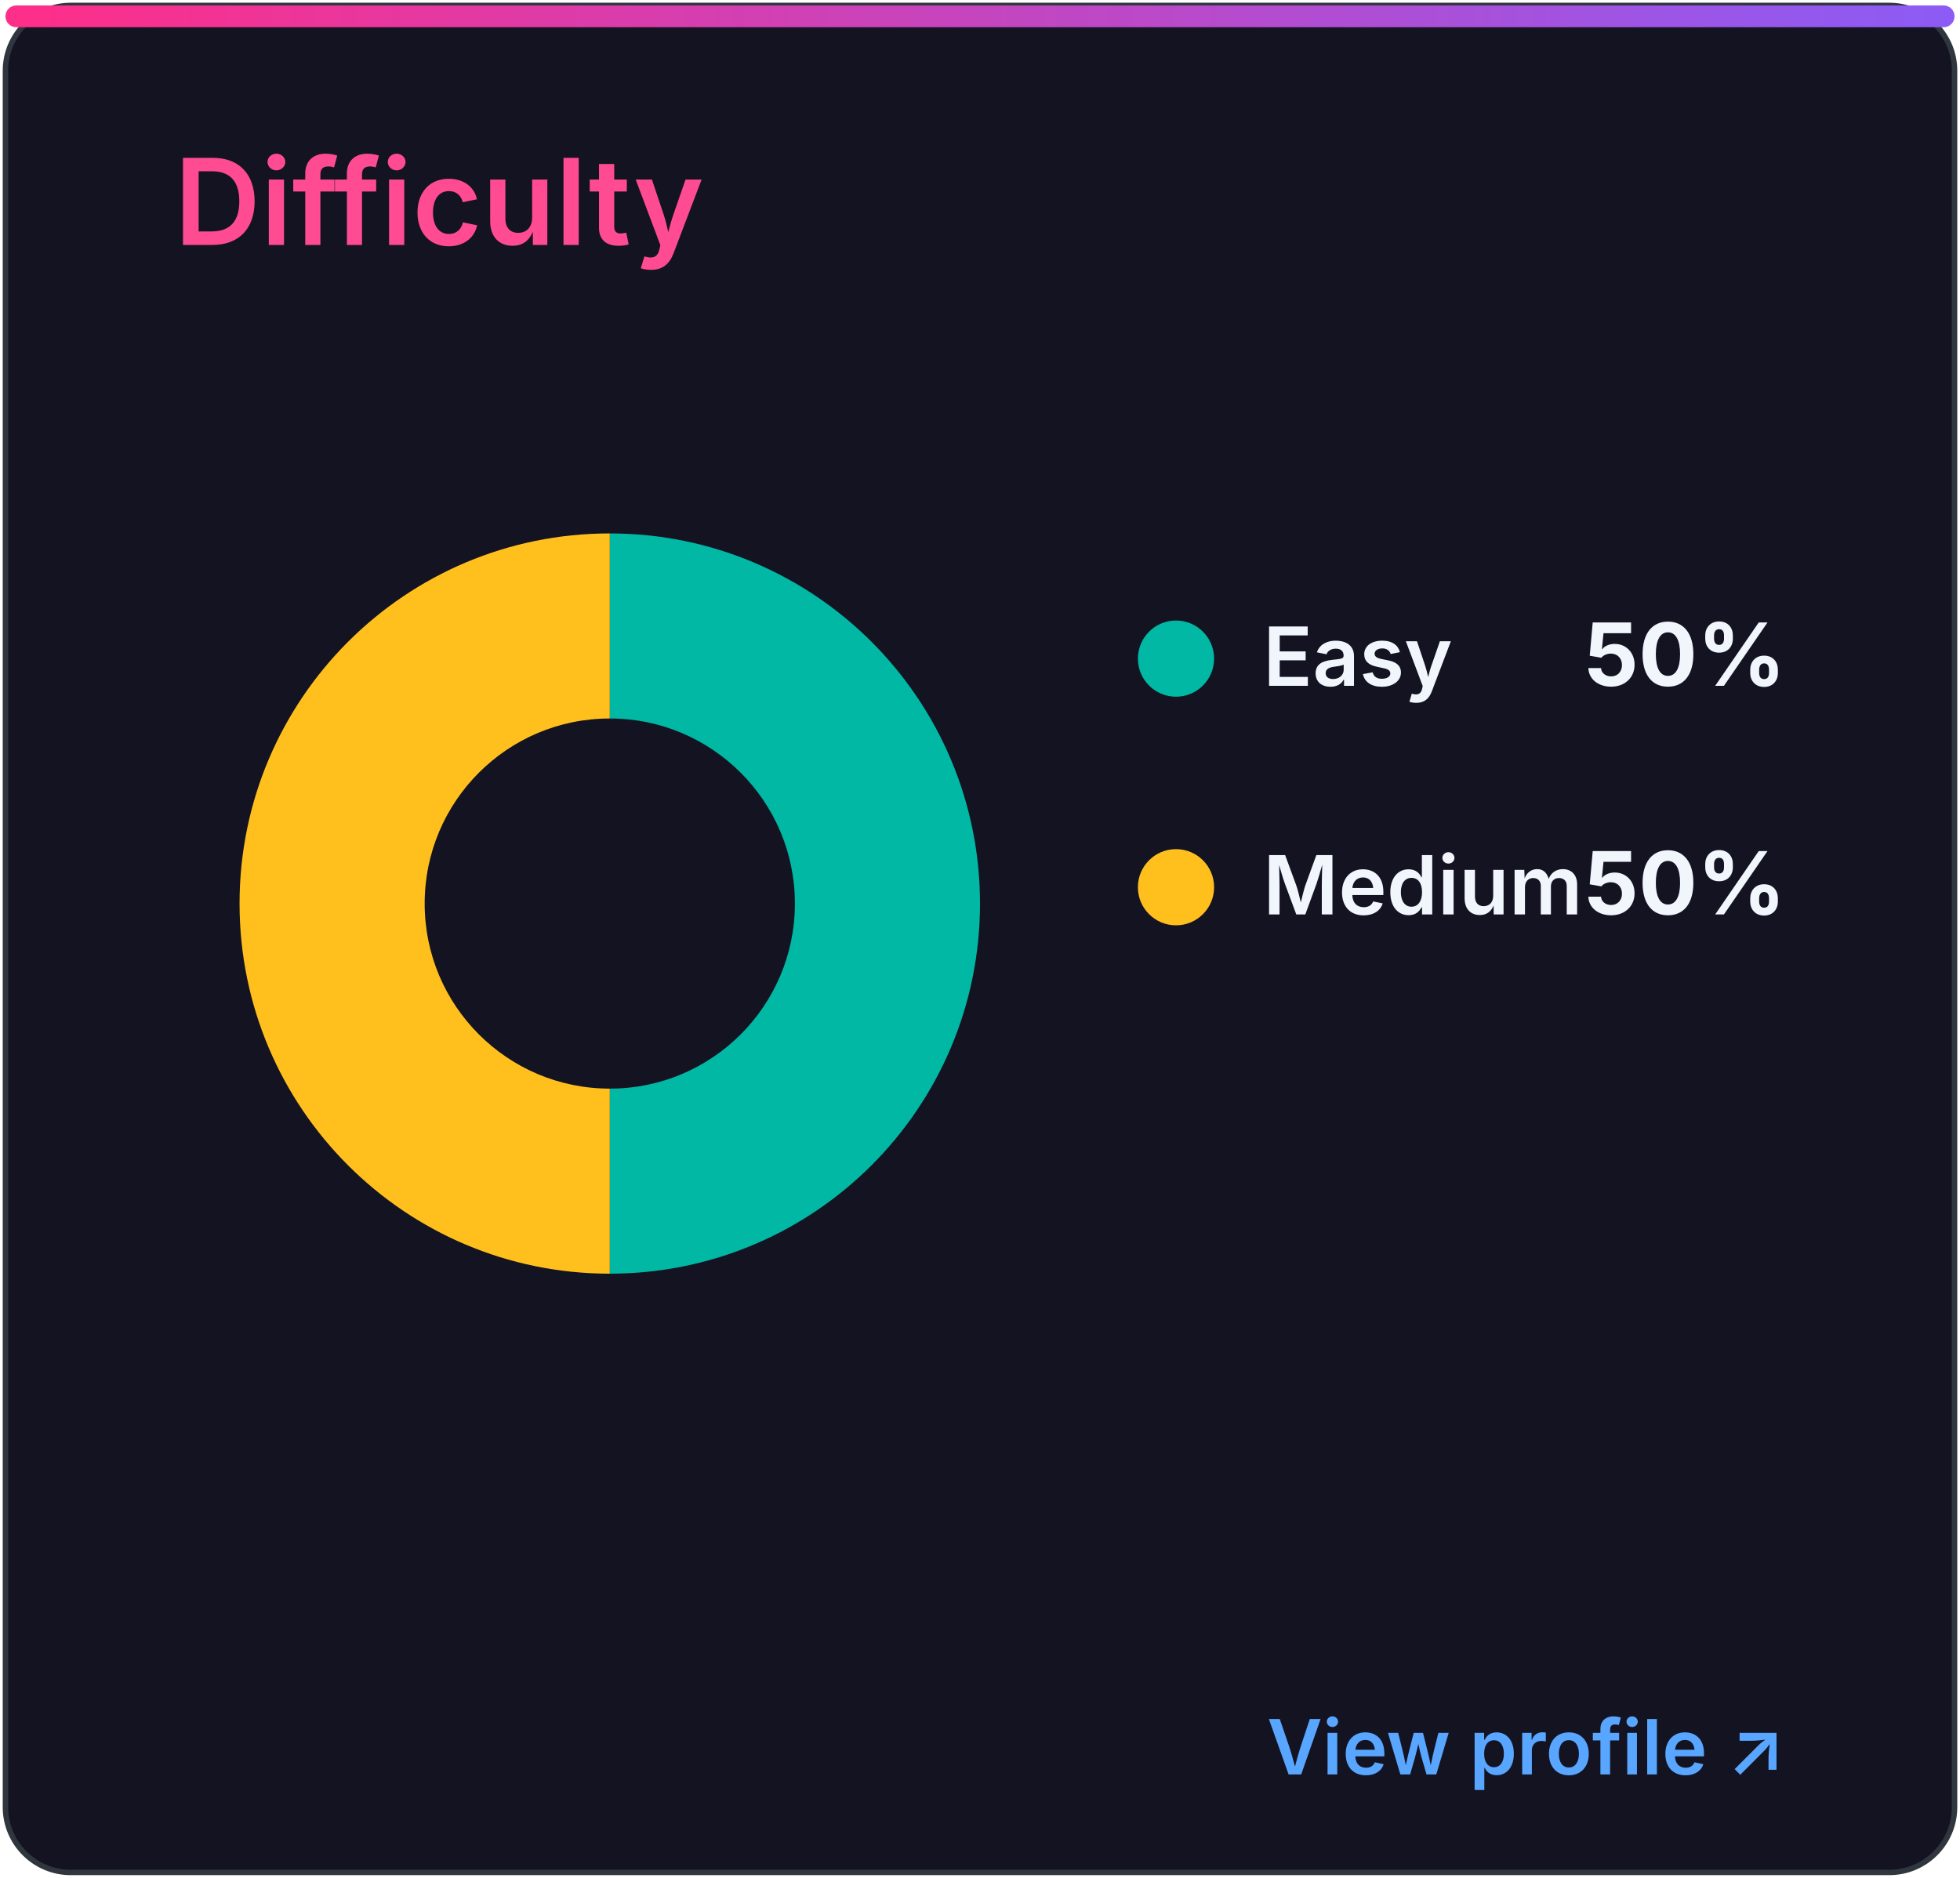
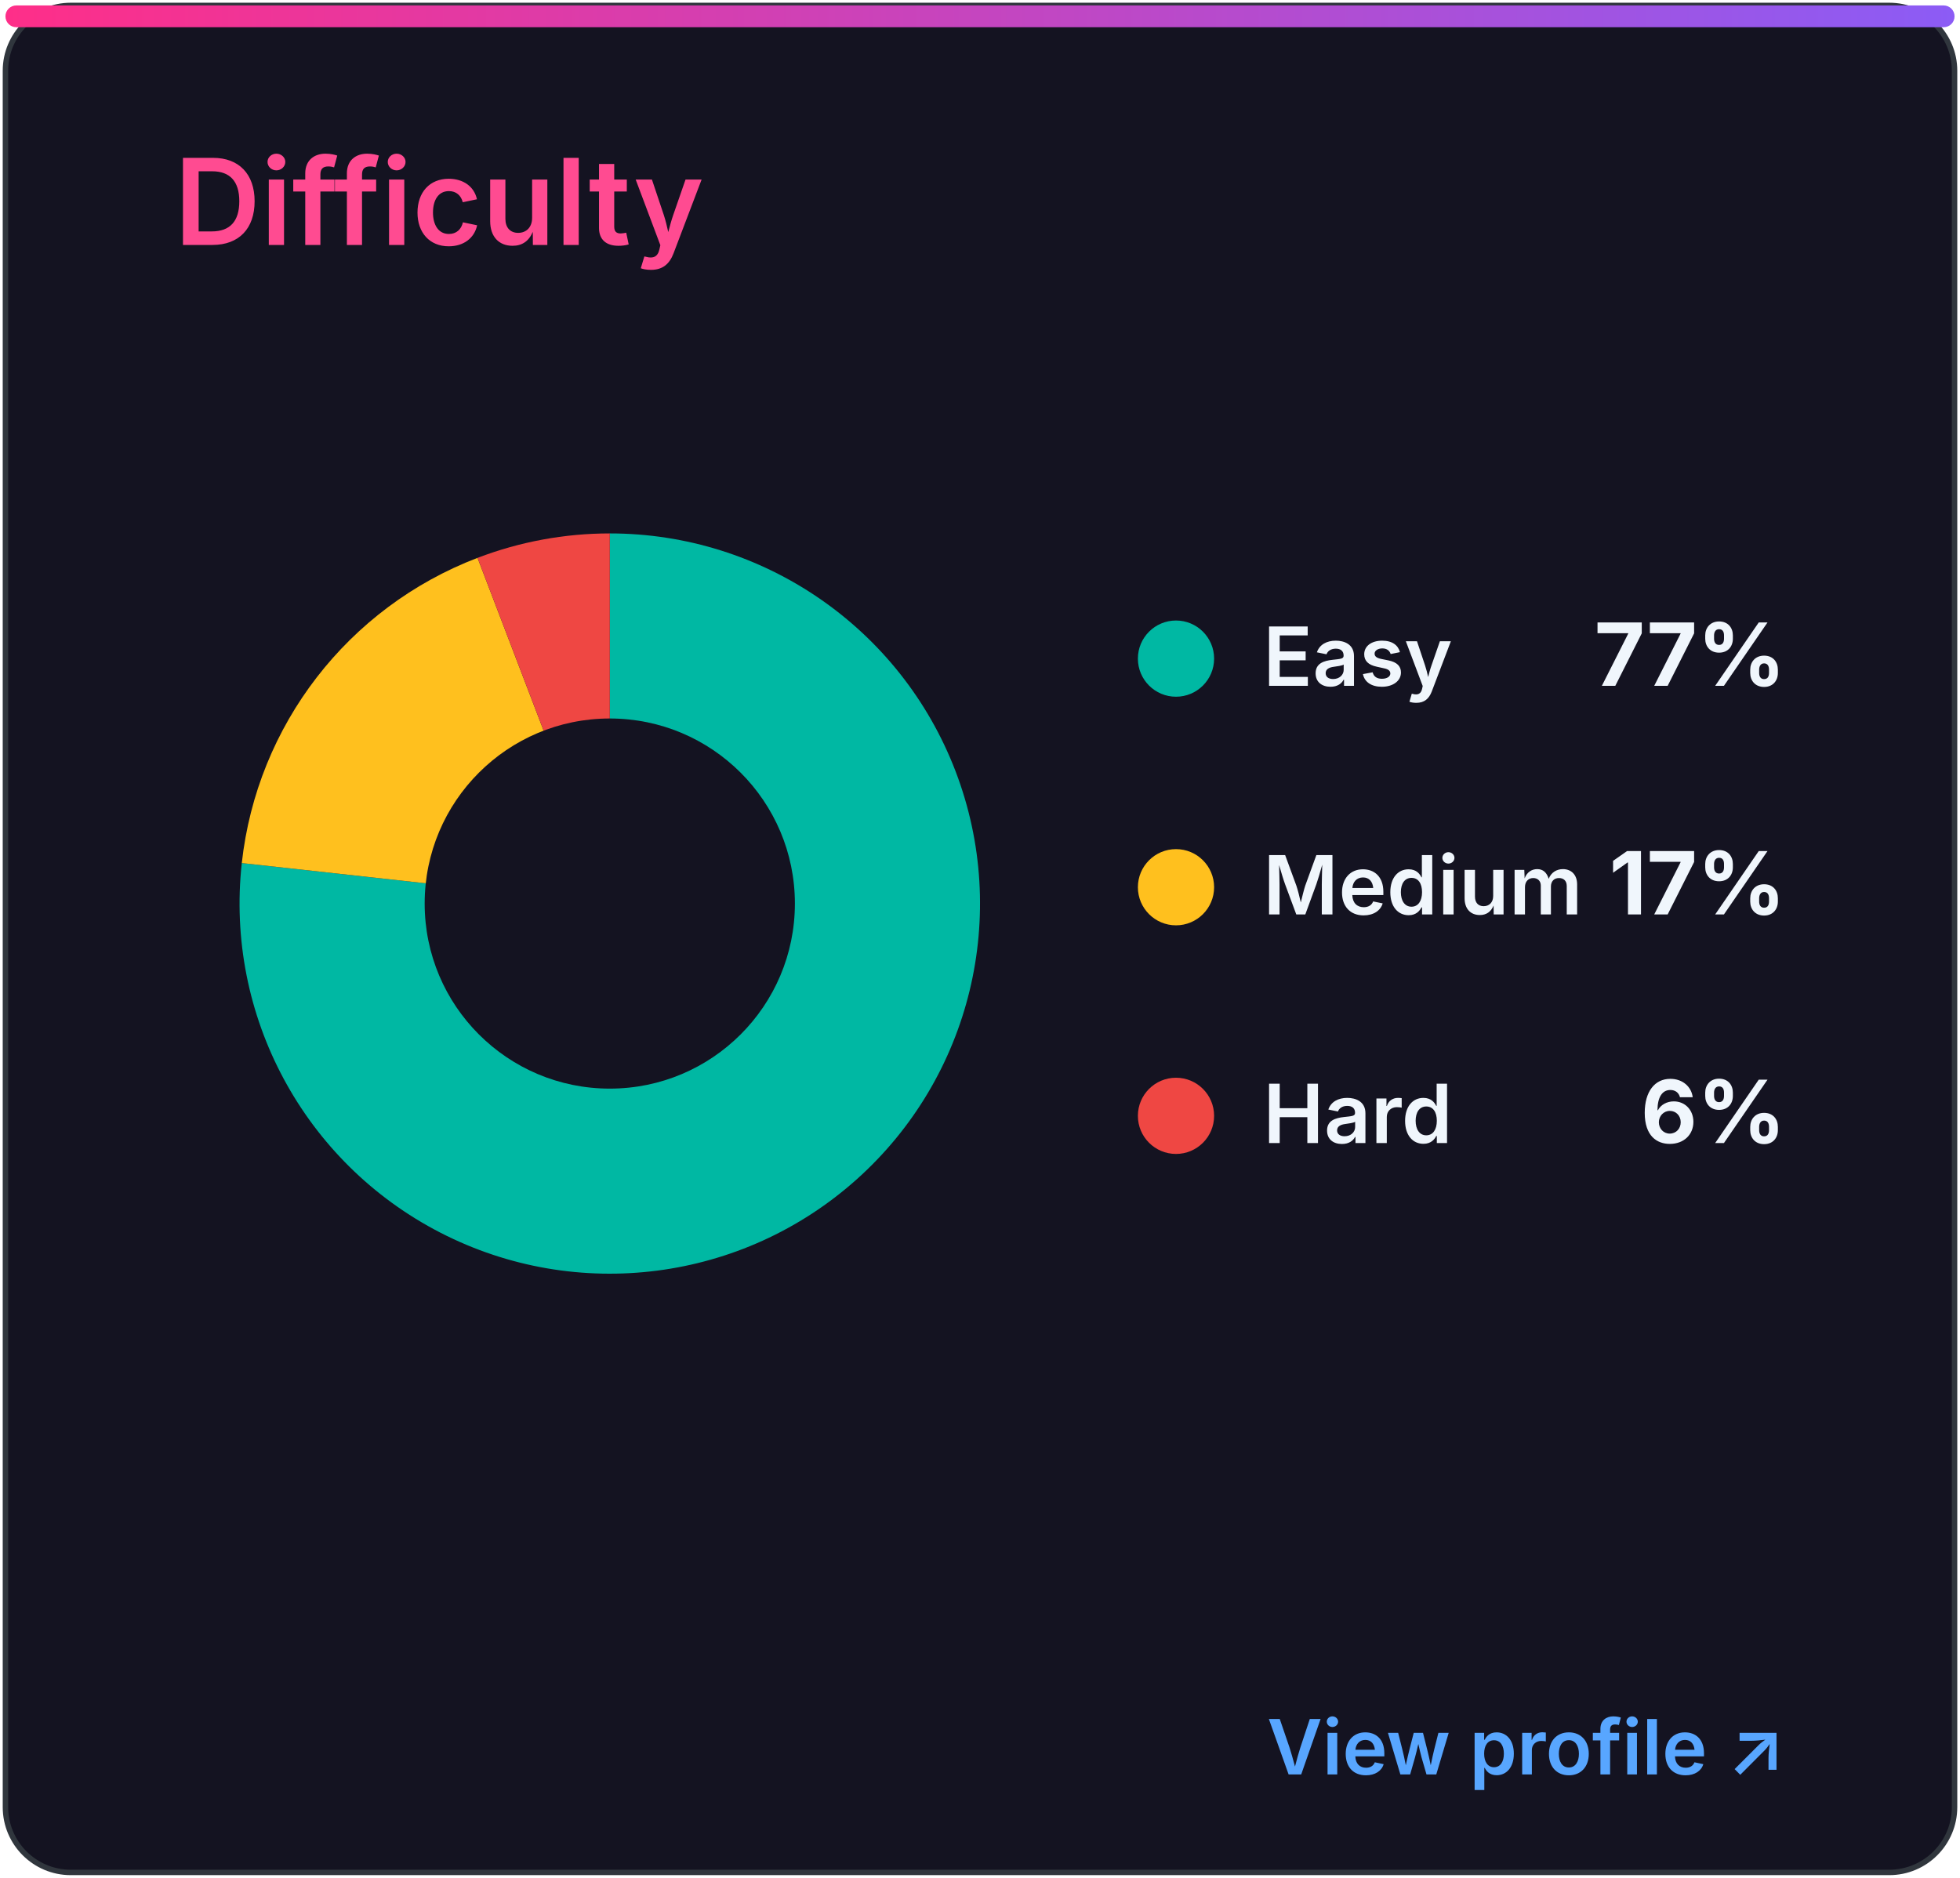
<svg xmlns="http://www.w3.org/2000/svg" width="360" height="345" viewBox="0 0 360 345" role="img" aria-labelledby="title desc">
  <defs>
    <linearGradient id="accent" x1="0" x2="1">
      <stop stop-color="#ff2e88" />
      <stop offset="1" stop-color="#8b5cf6" />
    </linearGradient>
    <clipPath id="bar">
      <rect x="32" y="82" width="296" height="8" rx="4" />
    </clipPath>
    <style>
.heading{font:600 22px -apple-system,BlinkMacSystemFont,'Segoe UI',sans-serif;fill:#ff4b91}
.eyebrow{font:600 10px -apple-system,BlinkMacSystemFont,'Segoe UI',sans-serif;letter-spacing:1.2px;fill:#8b949e}
.total{font:700 52px -apple-system,BlinkMacSystemFont,'Segoe UI',sans-serif;fill:#f0f6fc}
.metric{font:600 15px -apple-system,BlinkMacSystemFont,'Segoe UI',sans-serif;fill:#f0f6fc}
.count{font:700 16px -apple-system,BlinkMacSystemFont,'Segoe UI',sans-serif;fill:#f0f6fc}
.muted{font:500 13px -apple-system,BlinkMacSystemFont,'Segoe UI',sans-serif;fill:#8b949e}
.language{font:700 31px -apple-system,BlinkMacSystemFont,'Segoe UI',sans-serif;fill:#f0f6fc}
.link{font:600 14px -apple-system,BlinkMacSystemFont,'Segoe UI',sans-serif;fill:#58a6ff}
</style>
  </defs>
  <rect x="1" y="1" width="358" height="343" rx="12" fill="#141321" stroke="#30363d" />
  <rect x="1" y="1" width="358" height="4" rx="2" fill="url(#accent)" />
  <text x="32" y="45" class="heading">Difficulty</text>
-   <path d="M 112 166 L 112.00 98.00 A 68 68 0 0 1 112.00 234.00 Z" fill="#00b8a3" />
-   <path d="M 112 166 L 112.00 234.00 A 68 68 0 0 1 112.00 98.00 Z" fill="#ffc01e" />
+   <path d="M 112 166 L 112.00 98.00 A 68 68 0 1 1 44.41 158.56 Z" fill="#00b8a3" />
+   <path d="M 112 166 L 44.41 158.56 A 68 68 0 0 1 87.71 102.49 Z" fill="#ffc01e" />
+   <path d="M 112 166 L 87.71 102.49 A 68 68 0 0 1 112.00 98.00 Z" fill="#ef4743" />
  <circle cx="112" cy="166" r="34" fill="#141321" />
  <circle cx="216" cy="121" r="7" fill="#00b8a3" />
  <text x="232" y="126" class="metric">Easy</text>
-   <text x="328" y="126" class="count" text-anchor="end">50%</text>
+   <text x="328" y="126" class="count" text-anchor="end">77%</text>
  <circle cx="216" cy="163" r="7" fill="#ffc01e" />
  <text x="232" y="168" class="metric">Medium</text>
-   <text x="328" y="168" class="count" text-anchor="end">50%</text>
+   <text x="328" y="168" class="count" text-anchor="end">17%</text>
+   <circle cx="216" cy="205" r="7" fill="#ef4743" />
+   <text x="232" y="210" class="metric">Hard</text>
+   <text x="328" y="210" class="count" text-anchor="end">6%</text>
  <text x="328" y="326" class="link" text-anchor="end">View profile ↗</text>
</svg>
